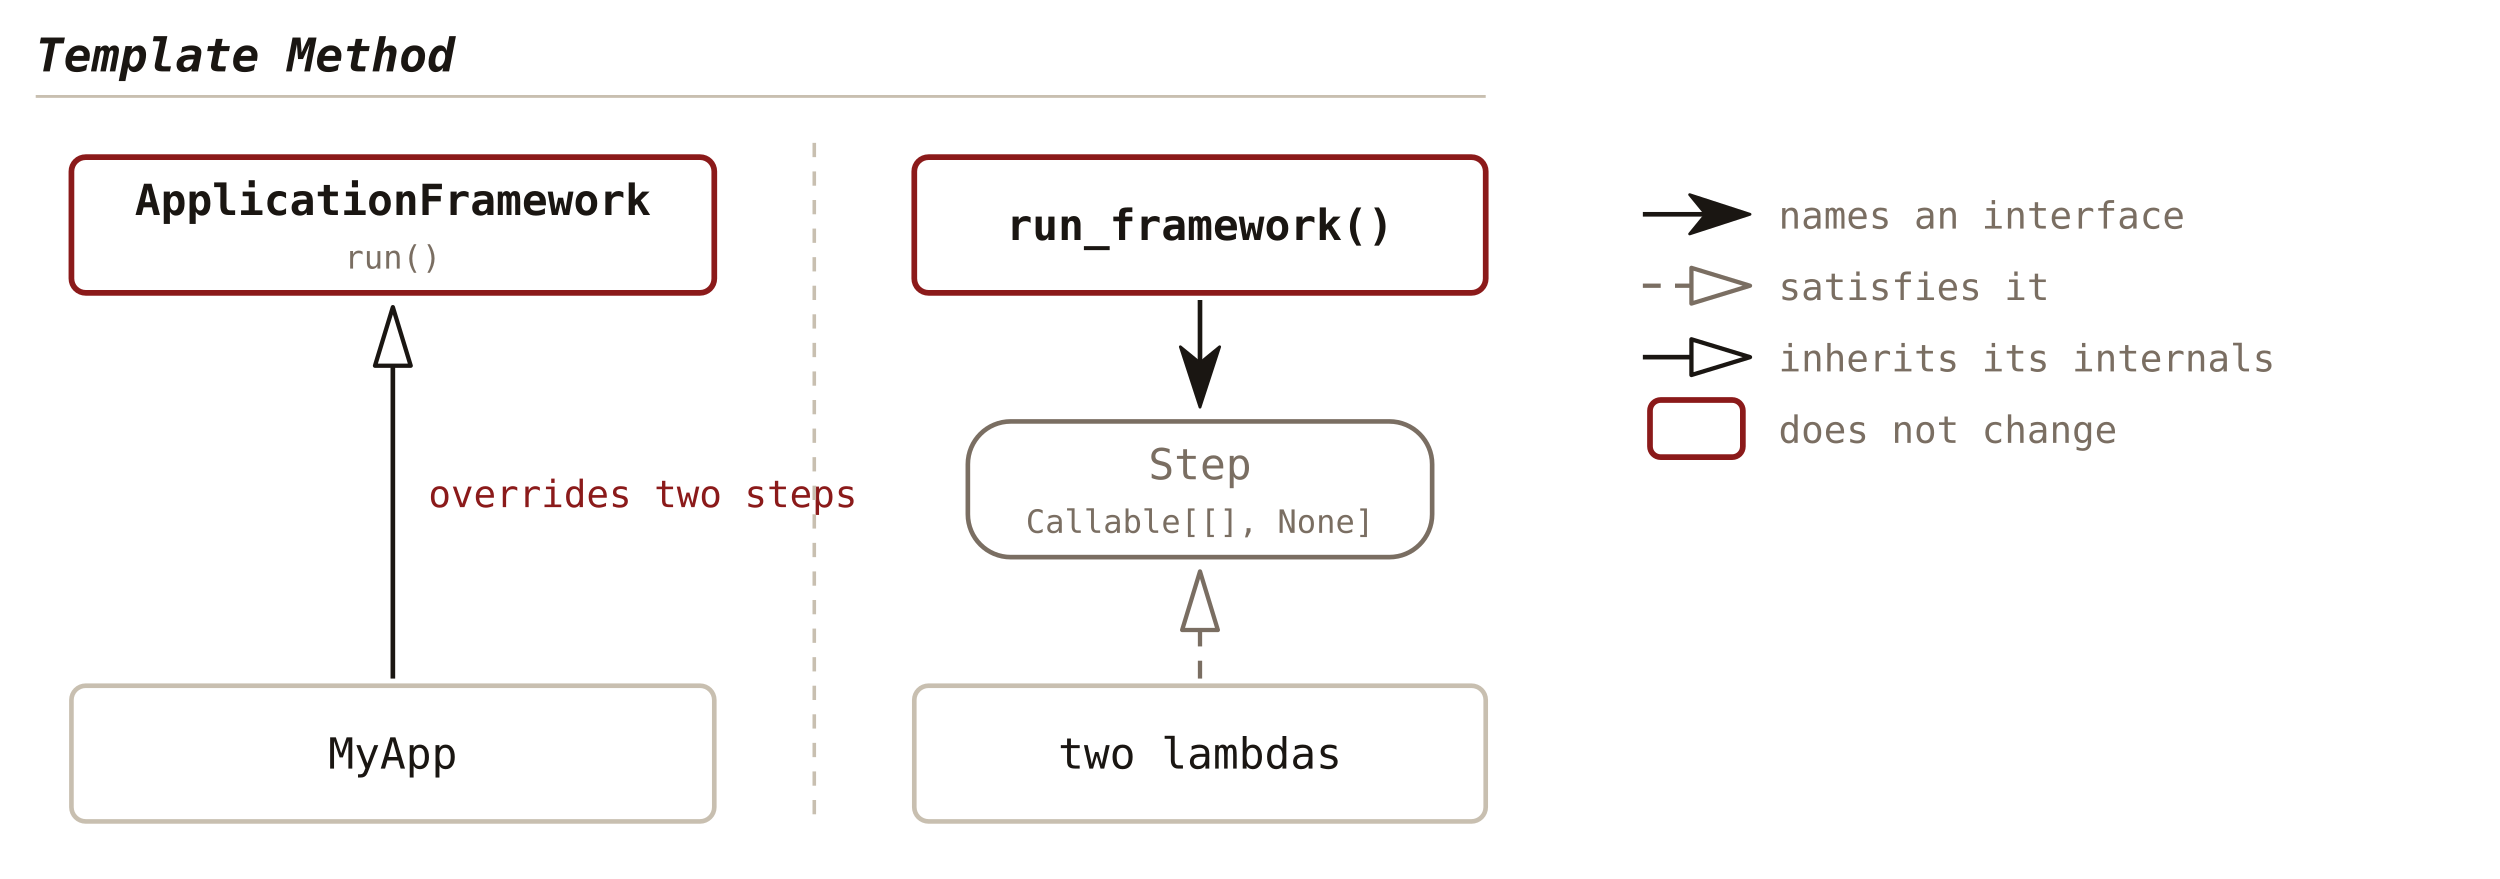
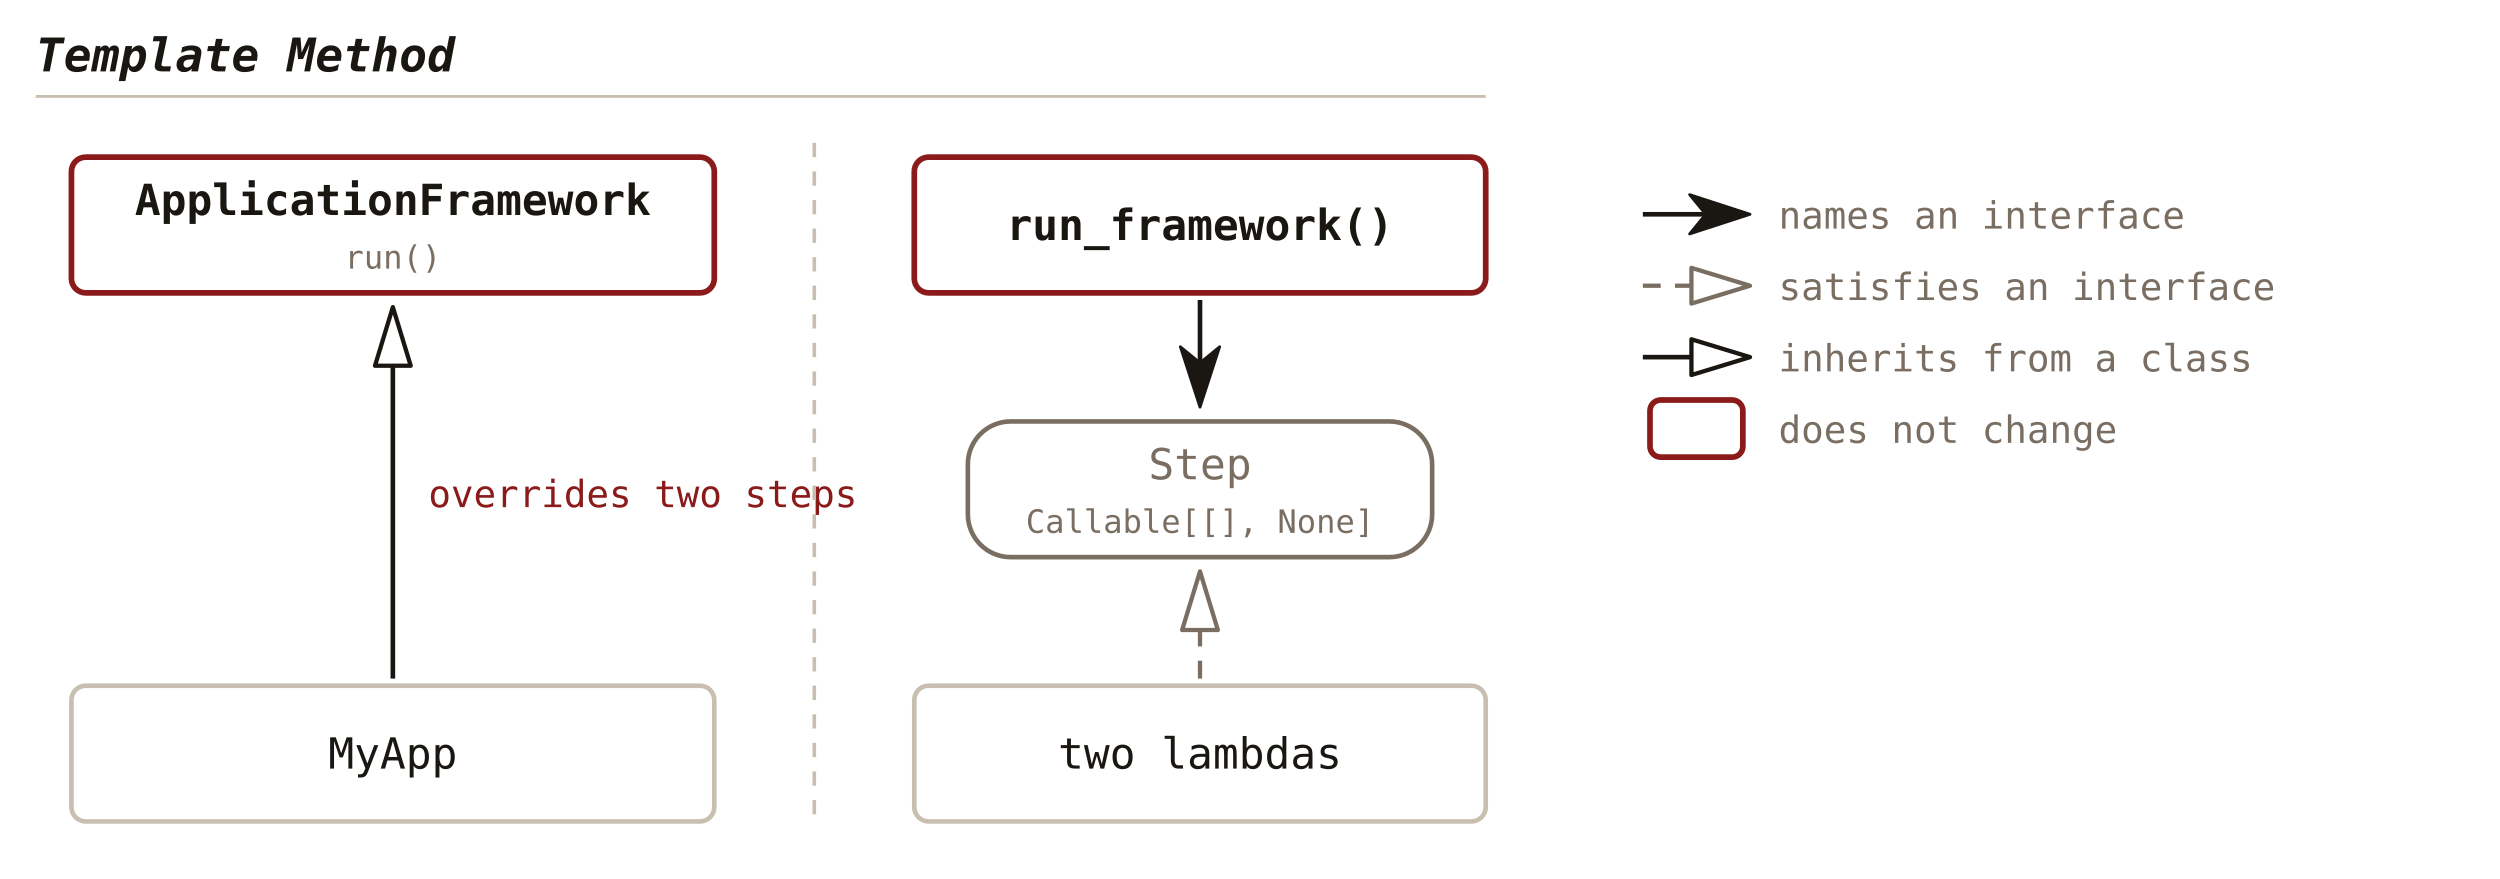
<svg xmlns="http://www.w3.org/2000/svg" viewBox="0 0 700 246" font-family="'JetBrains Mono', Consolas, monospace">
  <defs>
    <marker id="c25-solid" viewBox="0 0 18 12" refX="5" refY="6" markerWidth="18" markerHeight="12" orient="auto" markerUnits="userSpaceOnUse">
      <path d="M0.5,0.5 L17.4,6 L0.5,11.5 L5,6 Z" fill="#1a1612" stroke="#1a1612" stroke-width="0.8" stroke-linejoin="round" />
    </marker>
    <marker id="c25-hollow" viewBox="0 0 18 12" refX="1" refY="6" markerWidth="18" markerHeight="12" orient="auto" markerUnits="userSpaceOnUse">
      <path d="M1,1 L17.4,6 L1,11 Z" fill="none" stroke="#1a1612" stroke-width="1.2" stroke-linejoin="round" />
    </marker>
    <marker id="c25-hollow-muted" viewBox="0 0 18 12" refX="1" refY="6" markerWidth="18" markerHeight="12" orient="auto" markerUnits="userSpaceOnUse">
      <path d="M1,1 L17.4,6 L1,11 Z" fill="none" stroke="#7a6e62" stroke-width="1.2" stroke-linejoin="round" />
    </marker>
  </defs>
  <text x="10" y="20" font-size="13" font-weight="bold" font-style="italic" fill="#1a1612" text-anchor="start">Template Method</text>
  <line x1="10" y1="27" x2="416" y2="27" stroke="#c8bfb0" stroke-width="0.8" />
  <rect x="20" y="44" width="180" height="38" fill="none" stroke="#8b1a1a" stroke-width="1.6" rx="4" />
  <text x="110.0" y="60.2" font-size="12" font-weight="bold" fill="#1a1612" text-anchor="middle">ApplicationFramework</text>
  <text x="110.0" y="75.2" font-size="9" fill="#7a6e62" text-anchor="middle">run()</text>
  <rect x="20" y="192" width="180" height="38" fill="none" stroke="#c8bfb0" stroke-width="1.3" rx="4" />
  <text x="110.0" y="215.2" font-size="12" fill="#1a1612" text-anchor="middle">MyApp</text>
  <rect x="256" y="44" width="160" height="38" fill="none" stroke="#8b1a1a" stroke-width="1.6" rx="4" />
  <text x="336.0" y="67.2" font-size="12" font-weight="bold" fill="#1a1612" text-anchor="middle">run_framework()</text>
  <rect x="271" y="118" width="130" height="38" fill="none" stroke="#7a6e62" stroke-width="1.3" rx="12" />
  <text x="336.0" y="134.2" font-size="12" fill="#7a6e62" text-anchor="middle">Step</text>
  <text x="336.0" y="149.2" font-size="9" fill="#7a6e62" text-anchor="middle">Callable[[], None]</text>
  <rect x="256" y="192" width="160" height="38" fill="none" stroke="#c8bfb0" stroke-width="1.3" rx="4" />
  <text x="336.0" y="215.2" font-size="12" fill="#1a1612" text-anchor="middle">two lambdas</text>
  <line x1="110.0" y1="190.0" x2="110.0" y2="102.4" stroke="#1a1612" stroke-width="1.3" marker-end="url(#c25-hollow)" />
  <text x="180.0" y="142.0" font-size="10.5" fill="#8b1a1a" text-anchor="middle">overrides two steps</text>
  <line x1="336.0" y1="84.0" x2="336.0" y2="101.6" stroke="#1a1612" stroke-width="1.3" marker-end="url(#c25-solid)" />
  <line x1="336.0" y1="190.0" x2="336.0" y2="176.4" stroke="#7a6e62" stroke-width="1.2" stroke-dasharray="5,4" marker-end="url(#c25-hollow-muted)" />
  <line x1="228" y1="40" x2="228" y2="230" stroke="#c8bfb0" stroke-width="1" stroke-dasharray="4,4" />
  <line class="legend" x1="460" y1="60" x2="477.6" y2="60" stroke="#1a1612" stroke-width="1.3" marker-end="url(#c25-solid)" />
  <text x="498" y="64" font-size="10.5" fill="#7a6e62" text-anchor="start">names an interface</text>
  <line class="legend" x1="460" y1="80" x2="473.6" y2="80" stroke="#7a6e62" stroke-width="1.2" stroke-dasharray="5,4" marker-end="url(#c25-hollow-muted)" />
-   <text x="498" y="84" font-size="10.5" fill="#7a6e62" text-anchor="start">satisfies it</text>
+   <text x="498" y="84" font-size="10.5" fill="#7a6e62" text-anchor="start">satisfies an interface</text>
  <line class="legend" x1="460" y1="100" x2="473.6" y2="100" stroke="#1a1612" stroke-width="1.3" marker-end="url(#c25-hollow)" />
-   <text x="498" y="104" font-size="10.5" fill="#7a6e62" text-anchor="start">inherits its internals</text>
+   <text x="498" y="104" font-size="10.5" fill="#7a6e62" text-anchor="start">inherits from a class</text>
  <rect x="462" y="112" width="26" height="16" fill="none" stroke="#8b1a1a" stroke-width="1.6" rx="3" />
  <text x="498" y="124" font-size="10.5" fill="#7a6e62" text-anchor="start">does not change</text>
</svg>
